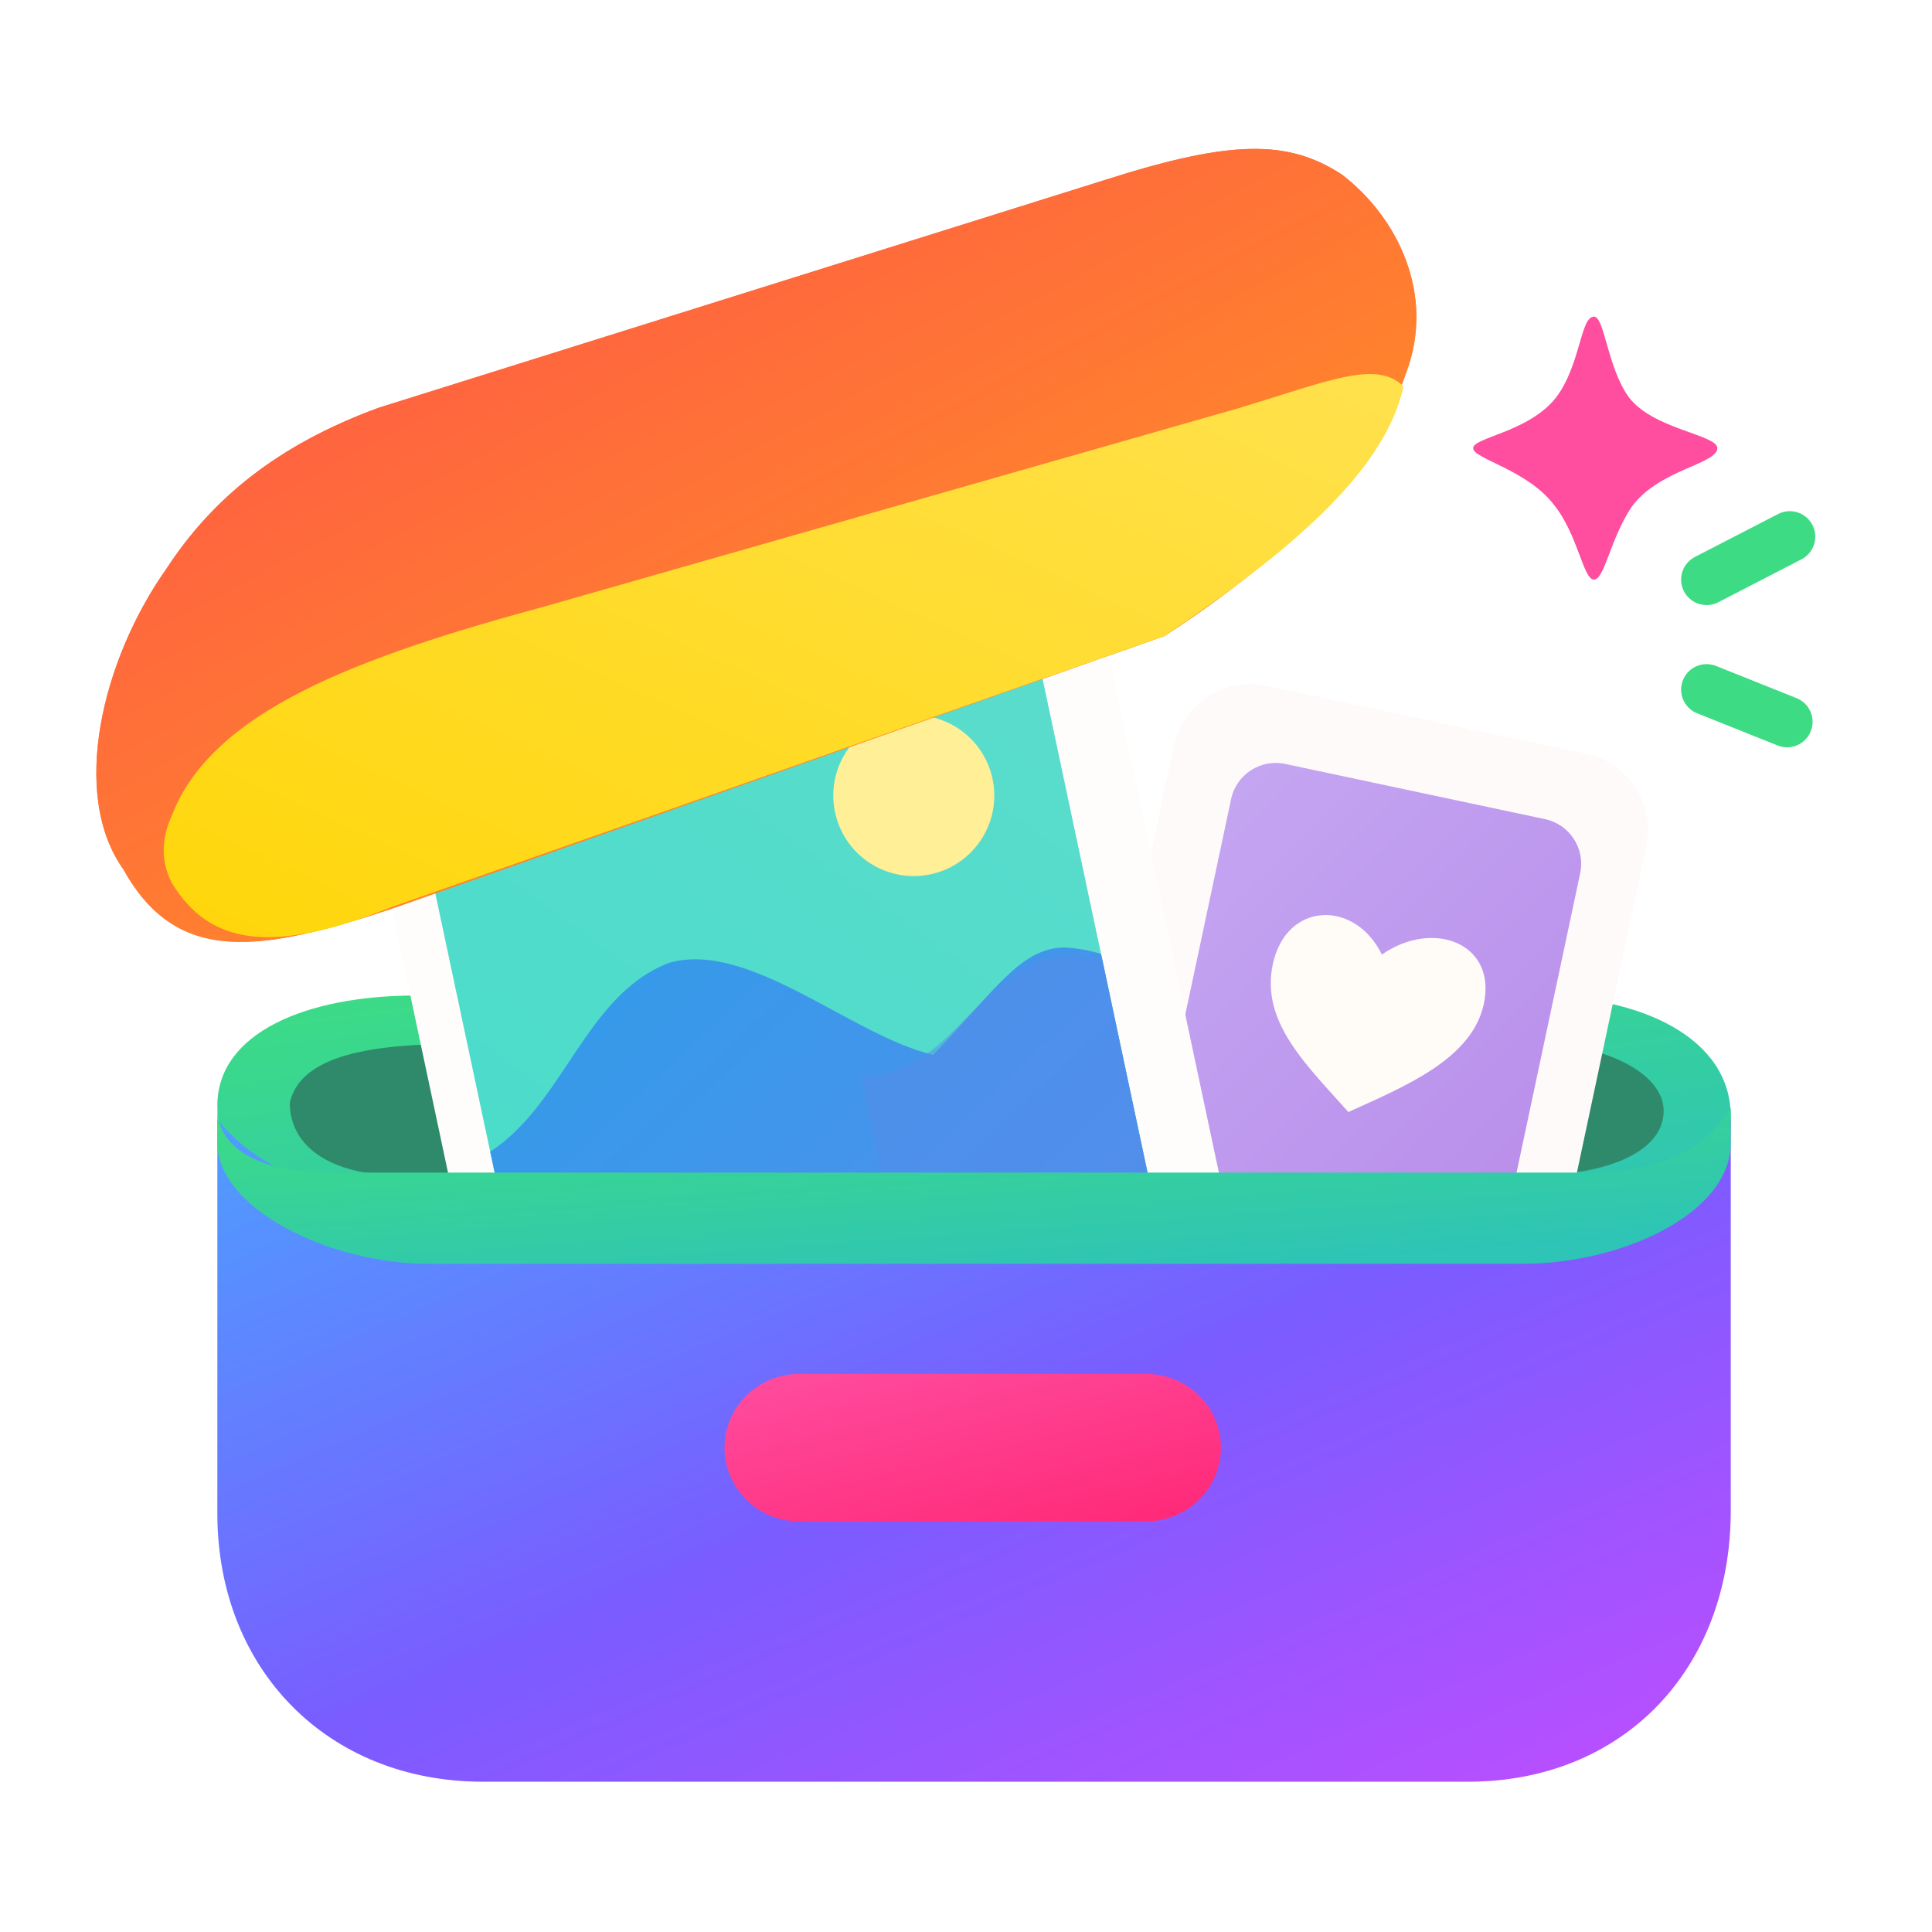
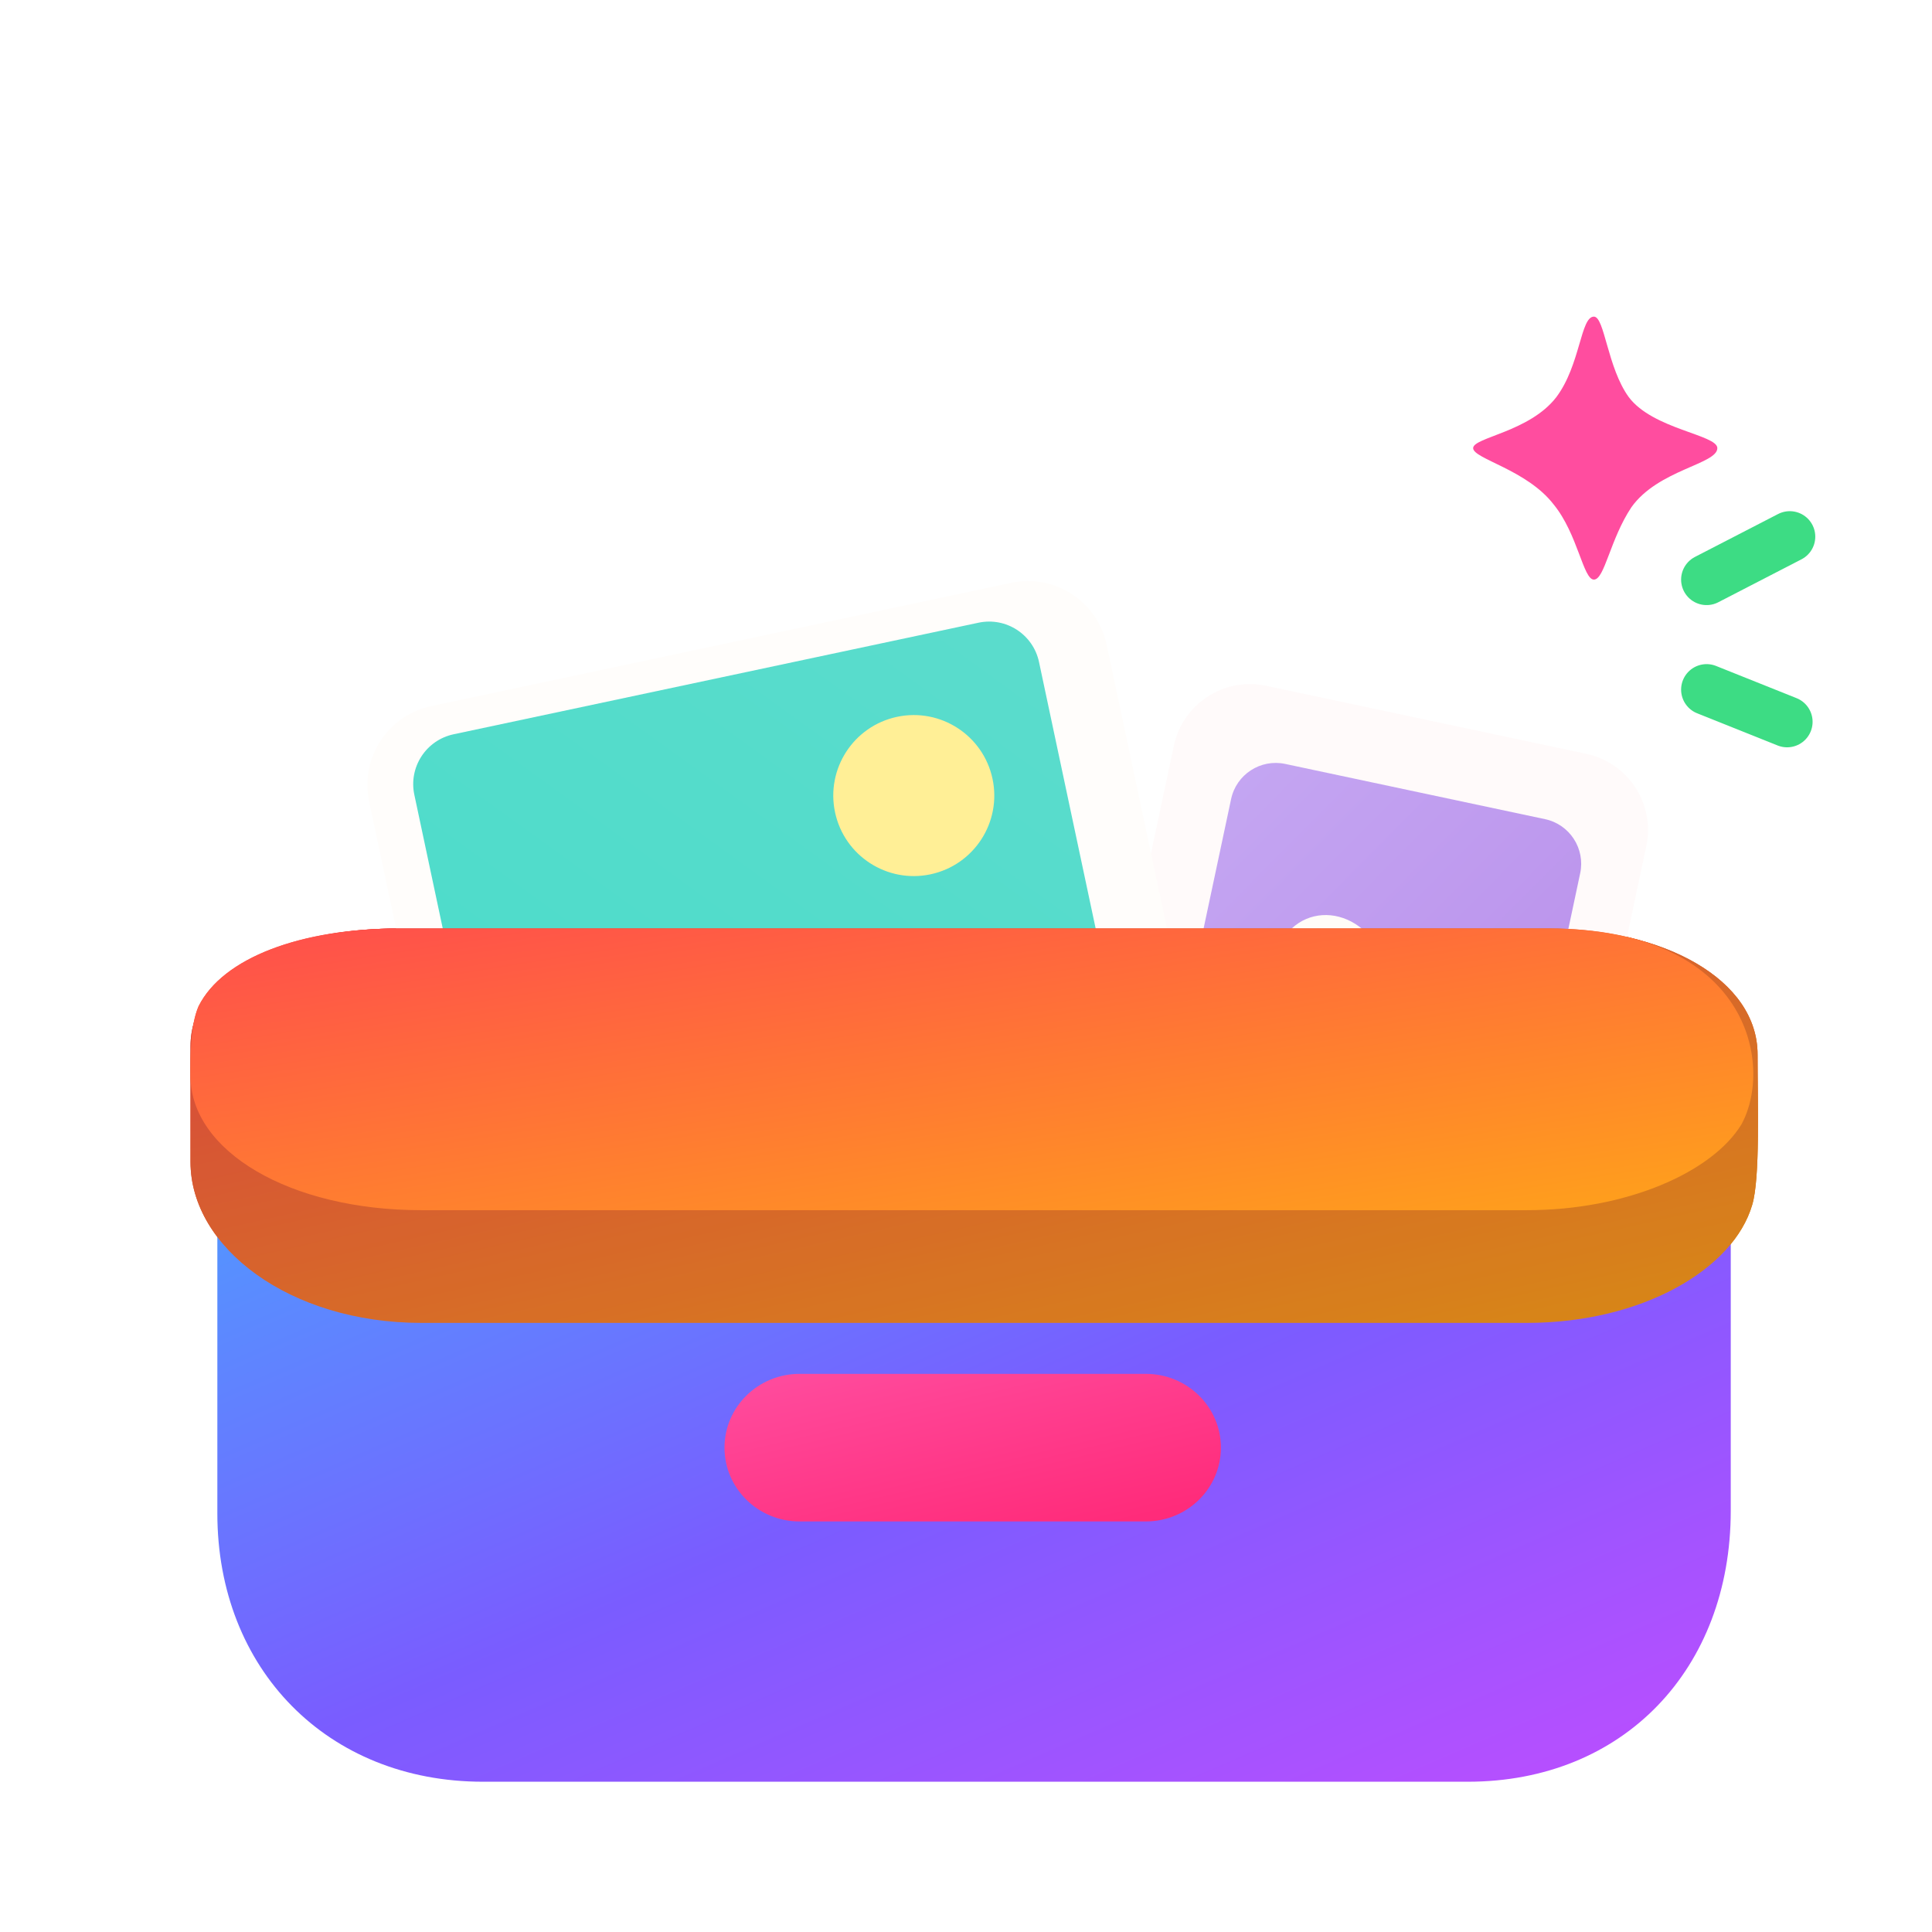
<svg xmlns="http://www.w3.org/2000/svg" viewBox="260 155 720 720" role="img" aria-label="Schuhkarton lädt">
  <defs>
    <linearGradient id="sk-lidTop" x1="0" y1="0" x2="0.9" y2="1">
      <stop stop-color="#ff4d4d" />
      <stop offset="1" stop-color="#ff9f1c" />
    </linearGradient>
    <linearGradient id="sk-lidInside" x1="0" y1="1" x2="1" y2="0">
      <stop stop-color="#ffd60a" />
      <stop offset="1" stop-color="#ffe14d" />
    </linearGradient>
    <linearGradient id="sk-rim" x1="0" y1="0" x2="0.7" y2="1">
      <stop stop-color="#3ddc84" />
      <stop offset="1" stop-color="#2ec4b6" />
    </linearGradient>
    <linearGradient id="sk-box" x1="0" y1="0" x2="1" y2="1">
      <stop stop-color="#4d9fff" />
      <stop offset="0.5" stop-color="#7a5cff" />
      <stop offset="1" stop-color="#c04dff" />
    </linearGradient>
    <linearGradient id="sk-slot" x1="0" y1="0" x2="0.8" y2="1">
      <stop stop-color="#ff4d9f" />
      <stop offset="1" stop-color="#ff2b7a" />
    </linearGradient>
    <linearGradient id="sk-sky" x1="0" y1="1" x2="1" y2="0">
      <stop stop-color="#48dcca" />
      <stop offset="1" stop-color="#5bdccc" />
    </linearGradient>
    <linearGradient id="sk-mountains" x1="0" y1="0" x2="1" y2="1">
      <stop stop-color="#329be8" />
      <stop offset="1" stop-color="#568eef" />
    </linearGradient>
    <linearGradient id="sk-heartBg" x1="0" y1="0" x2="1" y2="1">
      <stop stop-color="#c4a6f2" />
      <stop offset="1" stop-color="#b78ae9" />
    </linearGradient>
    <clipPath id="sk-scene">
      <rect x="429" y="405" width="238" height="260" rx="19" />
    </clipPath>
    <clipPath id="sk-inbox">
      <rect x="260" y="155" width="720" height="640" />
    </clipPath>
  </defs>
  <style>
-     .lid, .p1, .p2, .star, .rays { transform-box: fill-box; transform-origin: center; animation: 3.2s infinite both; }
-     .lid { animation-name: sk-lid; }
-     .lid-front { animation-name: sk-lid, sk-front; }
+     .p1, .p2, .star, .rays { transform-box: fill-box; transform-origin: center; animation: 3.2s infinite both; }
    .p1 { animation-name: sk-p1; }
    .p2 { animation-name: sk-p2; }
    .star { animation-name: sk-star; }
    .rays { animation-name: sk-rays; }
-     @keyframes sk-lid {
-       0%, 4% { transform: translate(82px, 172px) rotate(17.5deg) scale(1.13, 1); animation-timing-function: cubic-bezier(.2, .8, .3, 1.15); }
-       16%, 30% { transform: none; animation-timing-function: cubic-bezier(.5, 0, .4, 1); }
-       68%, 100% { transform: translate(82px, 172px) rotate(17.5deg) scale(1.13, 1); }
-     }
-     @keyframes sk-front { 0%, 6% { opacity: 1; } 7%, 62% { opacity: 0; } 63%, 100% { opacity: 1; } }
+     .lid-still { display: none; }
    @keyframes sk-p1 {
-       0%, 7% { transform: translateY(260px); animation-timing-function: cubic-bezier(.2, .8, .3, 1.2); }
-       20%, 36% { transform: none; animation-timing-function: ease-in; }
-       60%, 100% { transform: translateY(260px); }
+       0%, 9% { transform: translateY(260px); animation-timing-function: cubic-bezier(.2, .8, .3, 1.2); }
+       21%, 36% { transform: none; animation-timing-function: ease-in; }
+       56%, 100% { transform: translateY(260px); }
    }
    @keyframes sk-p2 {
-       0%, 10% { transform: translateY(240px); animation-timing-function: cubic-bezier(.2, .8, .3, 1.25); }
-       23%, 33% { transform: none; animation-timing-function: ease-in; }
-       57%, 100% { transform: translateY(240px); }
+       0%, 11% { transform: translateY(240px); animation-timing-function: cubic-bezier(.2, .8, .3, 1.25); }
+       24%, 33% { transform: none; animation-timing-function: ease-in; }
+       53%, 100% { transform: translateY(240px); }
    }
    @keyframes sk-star {
      0%, 17% { transform: scale(0) rotate(-90deg); opacity: 0; animation-timing-function: cubic-bezier(.2, .8, .3, 1.4); }
      26%, 34% { transform: none; opacity: 1; }
      44%, 100% { transform: scale(0) rotate(45deg); opacity: 0; }
    }
    @keyframes sk-rays {
      0%, 22% { transform: scale(.2); opacity: 0; animation-timing-function: ease-out; }
      29%, 34% { transform: none; opacity: 1; }
      42%, 100% { transform: scale(.2); opacity: 0; }
    }
-     @media (prefers-reduced-motion: reduce) { .lid, .p1, .p2, .star, .rays { animation: none; } .lid-front { display: none; } }
+     @media (prefers-reduced-motion: reduce) {
+       .p1, .p2, .star, .rays { animation: none; }
+       .lid-move { display: none; }
+       .lid-still { display: inline; }
+     }
  </style>
-   <g class="lid">
+   <g class="lid-still">
    <path fill="url(#sk-lidTop)" d="M306 479C286 451 298 401 322 367C339 341 363 321 401 307L672 222C719 207 740 207 760 220C781 236 795 265 784 294C773 326 745 359 694 392L408 493C357 510 326 515 306 479Z" />
    <path fill="url(#sk-lidInside)" d="M324 459C339 420 393 400 463 381L722 307C755 297 773 289 783 299C776 331 740 361 694 392L406 493C361 511 338 507 324 484C320 476 320 468 324 459Z" />
+   </g>
+   <g class="lid-move">
+     <g>
+       <animate attributeName="display" dur="3.2s" repeatCount="indefinite" calcMode="discrete" keyTimes="0;0.1;0.52" values="none;inline;none" />
+       <g id="sk-lidMove">
+         <path fill="url(#sk-lidTop)" d="M331 545C331 560 331 574 331 588C331 620 368 648 417 648C554.3 648 691.7 648 829 648C872 648 906 628 913 604C916 594 915 566 915 548C915 520 880 501 837 501C694.3 501 551.7 501 409 501C366 501 331 517 331 545Z">
+           <animate attributeName="d" dur="3.2s" repeatCount="indefinite" calcMode="spline" keyTimes="0;0.04;0.1;0.19;0.31;0.52;0.66;1" keySplines="0 0 1 1;.4 0 1 .8;0 .3 .3 1;0 0 1 1;.45 0 .8 .55;.2 .45 .4 1;0 0 1 1" values="M331 545C331 560 331 574 331 588C331 620 368 648 417 648C554.3 648 691.7 648 829 648C872 648 906 628 913 604C916 594 915 566 915 548C915 520 880 501 837 501C694.3 501 551.7 501 409 501C366 501 331 517 331 545Z;M331 545C331 560 331 574 331 588C331 620 368 648 417 648C554.3 648 691.7 648 829 648C872 648 906 628 913 604C916 594 915 566 915 548C915 520 880 501 837 501C694.3 501 551.7 501 409 501C366 501 331 517 331 545Z;M331 503.6C331 505.4 331 507.1 331 508.8C331 512.6 368 516 417 516C554.3 516 691.7 516 829 516C872 516 906 513.6 913 510.7C916 509.5 915 506.2 915 504C915 500.6 880 498.4 837 498.4C694.3 498.4 551.7 498.4 409 498.4C366 498.4 331 500.3 331 503.6Z;M306 479C286 451 298 401 322 367C339 341 363 321 401 307C491.3 278.7 581.7 250.3 672 222C719 207 740 207 760 220C781 236 795 265 784 294C773 326 745 359 694 392C598.7 425.7 503.3 459.3 408 493C357 510 326 515 306 479Z;M306 479C286 451 298 401 322 367C339 341 363 321 401 307C491.3 278.7 581.7 250.3 672 222C719 207 740 207 760 220C781 236 795 265 784 294C773 326 745 359 694 392C598.7 425.7 503.3 459.3 408 493C357 510 326 515 306 479Z;M331 503.6C331 505.4 331 507.1 331 508.8C331 512.6 368 516 417 516C554.3 516 691.7 516 829 516C872 516 906 513.6 913 510.7C916 509.5 915 506.2 915 504C915 500.6 880 498.4 837 498.4C694.3 498.4 551.7 498.4 409 498.4C366 498.4 331 500.3 331 503.6Z;M331 545C331 560 331 574 331 588C331 620 368 648 417 648C554.3 648 691.7 648 829 648C872 648 906 628 913 604C916 594 915 566 915 548C915 520 880 501 837 501C694.3 501 551.7 501 409 501C366 501 331 517 331 545Z;M331 545C331 560 331 574 331 588C331 620 368 648 417 648C554.3 648 691.7 648 829 648C872 648 906 628 913 604C916 594 915 566 915 548C915 520 880 501 837 501C694.3 501 551.7 501 409 501C366 501 331 517 331 545Z" />
+         </path>
+         <path fill="#000" opacity=".16" d="M331 545C331 560 331 574 331 588C331 620 368 648 417 648C554.3 648 691.7 648 829 648C872 648 906 628 913 604C916 594 915 566 915 548C915 520 880 501 837 501C694.3 501 551.7 501 409 501C366 501 331 517 331 545Z">
+           <animate attributeName="d" dur="3.2s" repeatCount="indefinite" calcMode="spline" keyTimes="0;0.04;0.1;0.19;0.31;0.52;0.66;1" keySplines="0 0 1 1;.4 0 1 .8;0 .3 .3 1;0 0 1 1;.45 0 .8 .55;.2 .45 .4 1;0 0 1 1" values="M331 545C331 560 331 574 331 588C331 620 368 648 417 648C554.3 648 691.7 648 829 648C872 648 906 628 913 604C916 594 915 566 915 548C915 520 880 501 837 501C694.3 501 551.7 501 409 501C366 501 331 517 331 545Z;M331 545C331 560 331 574 331 588C331 620 368 648 417 648C554.3 648 691.7 648 829 648C872 648 906 628 913 604C916 594 915 566 915 548C915 520 880 501 837 501C694.3 501 551.7 501 409 501C366 501 331 517 331 545Z;M331 503.6C331 505.4 331 507.1 331 508.8C331 512.6 368 516 417 516C554.3 516 691.7 516 829 516C872 516 906 513.6 913 510.7C916 509.5 915 506.2 915 504C915 500.6 880 498.4 837 498.4C694.3 498.4 551.7 498.4 409 498.4C366 498.4 331 500.3 331 503.6Z;M306 479C286 451 298 401 322 367C339 341 363 321 401 307C491.3 278.7 581.7 250.3 672 222C719 207 740 207 760 220C781 236 795 265 784 294C773 326 745 359 694 392C598.7 425.7 503.3 459.3 408 493C357 510 326 515 306 479Z;M306 479C286 451 298 401 322 367C339 341 363 321 401 307C491.3 278.7 581.7 250.3 672 222C719 207 740 207 760 220C781 236 795 265 784 294C773 326 745 359 694 392C598.7 425.7 503.3 459.3 408 493C357 510 326 515 306 479Z;M331 503.6C331 505.4 331 507.1 331 508.8C331 512.6 368 516 417 516C554.3 516 691.7 516 829 516C872 516 906 513.6 913 510.7C916 509.5 915 506.2 915 504C915 500.6 880 498.4 837 498.4C694.3 498.4 551.7 498.4 409 498.4C366 498.4 331 500.3 331 503.6Z;M331 545C331 560 331 574 331 588C331 620 368 648 417 648C554.3 648 691.7 648 829 648C872 648 906 628 913 604C916 594 915 566 915 548C915 520 880 501 837 501C694.3 501 551.7 501 409 501C366 501 331 517 331 545Z;M331 545C331 560 331 574 331 588C331 620 368 648 417 648C554.3 648 691.7 648 829 648C872 648 906 628 913 604C916 594 915 566 915 548C915 520 880 501 837 501C694.3 501 551.7 501 409 501C366 501 331 517 331 545Z" />
+           <animate attributeName="opacity" dur="3.2s" repeatCount="indefinite" keyTimes="0;0.1;0.19;0.31;0.52;1" values=".16;.16;0;0;.16;.16" />
+         </path>
+         <path fill="url(#sk-lidTop)" d="M331 556C331 584 368 606 417 606C554.3 606 691.7 606 829 606C866 606 898 592 909 574C921 552 912 501 837 501C694.3 501 551.7 501 409 501C372 501 343 512 334 530C331 537 331 547 331 556Z">
+           <animate attributeName="d" dur="3.2s" repeatCount="indefinite" calcMode="spline" keyTimes="0;0.04;0.1;0.19;0.31;0.52;0.66;1" keySplines="0 0 1 1;.4 0 1 .8;0 .3 .3 1;0 0 1 1;.45 0 .8 .55;.2 .45 .4 1;0 0 1 1" values="M331 556C331 584 368 606 417 606C554.3 606 691.7 606 829 606C866 606 898 592 909 574C921 552 912 501 837 501C694.3 501 551.7 501 409 501C372 501 343 512 334 530C331 537 331 547 331 556Z;M331 556C331 584 368 606 417 606C554.3 606 691.7 606 829 606C866 606 898 592 909 574C921 552 912 501 837 501C694.3 501 551.7 501 409 501C372 501 343 512 334 530C331 537 331 547 331 556Z;M331 499.7C331 500.6 368 501.2 417 501.2C554.3 501.2 691.7 501.2 829 501.2C866 501.2 898 500.8 909 500.3C921 499.6 912 498.1 837 498.1C694.3 498.1 551.7 498.1 409 498.1C372 498.1 343 498.4 334 499C331 499.2 331 499.5 331 499.7Z;M324 459C339 420 393 400 463 381C549.3 356.3 635.7 331.7 722 307C755 297 773 289 783 299C776 331 740 361 694 392C598 425.7 502 459.3 406 493C361 511 338 507 324 484C320 476 320 468 324 459Z;M324 459C339 420 393 400 463 381C549.3 356.3 635.7 331.7 722 307C755 297 773 289 783 299C776 331 740 361 694 392C598 425.7 502 459.3 406 493C361 511 338 507 324 484C320 476 320 468 324 459Z;M331 499.7C331 500.6 368 501.2 417 501.2C554.3 501.2 691.7 501.2 829 501.2C866 501.2 898 500.8 909 500.3C921 499.6 912 498.1 837 498.1C694.3 498.1 551.7 498.1 409 498.1C372 498.1 343 498.4 334 499C331 499.2 331 499.5 331 499.7Z;M331 556C331 584 368 606 417 606C554.3 606 691.7 606 829 606C866 606 898 592 909 574C921 552 912 501 837 501C694.3 501 551.7 501 409 501C372 501 343 512 334 530C331 537 331 547 331 556Z;M331 556C331 584 368 606 417 606C554.3 606 691.7 606 829 606C866 606 898 592 909 574C921 552 912 501 837 501C694.3 501 551.7 501 409 501C372 501 343 512 334 530C331 537 331 547 331 556Z" />
+           <animate attributeName="visibility" dur="3.2s" repeatCount="indefinite" calcMode="discrete" keyTimes="0;0.1;0.52" values="visible;hidden;visible" />
+         </path>
+         <path fill="url(#sk-lidInside)" d="M331 556C331 584 368 606 417 606C554.3 606 691.7 606 829 606C866 606 898 592 909 574C921 552 912 501 837 501C694.3 501 551.7 501 409 501C372 501 343 512 334 530C331 537 331 547 331 556Z" visibility="hidden">
+           <animate attributeName="d" dur="3.2s" repeatCount="indefinite" calcMode="spline" keyTimes="0;0.04;0.1;0.19;0.31;0.52;0.66;1" keySplines="0 0 1 1;.4 0 1 .8;0 .3 .3 1;0 0 1 1;.45 0 .8 .55;.2 .45 .4 1;0 0 1 1" values="M331 556C331 584 368 606 417 606C554.3 606 691.7 606 829 606C866 606 898 592 909 574C921 552 912 501 837 501C694.3 501 551.7 501 409 501C372 501 343 512 334 530C331 537 331 547 331 556Z;M331 556C331 584 368 606 417 606C554.3 606 691.7 606 829 606C866 606 898 592 909 574C921 552 912 501 837 501C694.3 501 551.7 501 409 501C372 501 343 512 334 530C331 537 331 547 331 556Z;M331 499.7C331 500.6 368 501.2 417 501.2C554.3 501.2 691.7 501.2 829 501.2C866 501.2 898 500.8 909 500.3C921 499.6 912 498.1 837 498.1C694.3 498.1 551.7 498.1 409 498.1C372 498.1 343 498.4 334 499C331 499.2 331 499.5 331 499.7Z;M324 459C339 420 393 400 463 381C549.3 356.3 635.7 331.7 722 307C755 297 773 289 783 299C776 331 740 361 694 392C598 425.7 502 459.3 406 493C361 511 338 507 324 484C320 476 320 468 324 459Z;M324 459C339 420 393 400 463 381C549.3 356.3 635.7 331.7 722 307C755 297 773 289 783 299C776 331 740 361 694 392C598 425.7 502 459.3 406 493C361 511 338 507 324 484C320 476 320 468 324 459Z;M331 499.7C331 500.6 368 501.2 417 501.2C554.3 501.2 691.7 501.2 829 501.2C866 501.2 898 500.8 909 500.3C921 499.6 912 498.1 837 498.1C694.3 498.1 551.7 498.1 409 498.1C372 498.1 343 498.4 334 499C331 499.2 331 499.5 331 499.7Z;M331 556C331 584 368 606 417 606C554.3 606 691.7 606 829 606C866 606 898 592 909 574C921 552 912 501 837 501C694.3 501 551.7 501 409 501C372 501 343 512 334 530C331 537 331 547 331 556Z;M331 556C331 584 368 606 417 606C554.3 606 691.7 606 829 606C866 606 898 592 909 574C921 552 912 501 837 501C694.3 501 551.7 501 409 501C372 501 343 512 334 530C331 537 331 547 331 556Z" />
+           <animate attributeName="visibility" dur="3.2s" repeatCount="indefinite" calcMode="discrete" keyTimes="0;0.1;0.52" values="hidden;visible;hidden" />
+         </path>
+       </g>
+     </g>
  </g>
  <path fill="url(#sk-rim)" d="M341 567C341 540 374 526 415 526H831C872 526 905 542 905 571C905 598 870 626 823 626H423C376 626 341 599 341 567Z" />
  <path fill="#2e8a6a" d="M368 566C372 548 399 544 432 544H833C858 544 880 555 880 569C880 583 862 592 835 593H406C381 592 368 581 368 566Z" />
  <g clip-path="url(#sk-inbox)">
    <g class="p2">
      <g transform="rotate(12 771 515)">
        <rect x="682" y="421" width="180" height="255" rx="29" fill="#fffafa" />
        <rect x="707" y="448" width="133" height="208" rx="17" fill="url(#sk-heartBg)" />
        <path fill="#fffcf8" d="M774 510C760 492 735 498 735 522C735 544 755 556 774 570C793 556 815 541 815 520C815 497 790 493 774 510Z" />
      </g>
    </g>
    <g class="p1">
      <g transform="rotate(-12 551 507)">
        <rect x="412" y="393" width="281" height="307" rx="30" fill="#fffdfb" />
        <g clip-path="url(#sk-scene)">
          <rect x="429" y="405" width="238" height="260" rx="19" fill="url(#sk-sky)" />
          <circle cx="611" cy="463" r="30" fill="#ffef96" />
          <path fill="url(#sk-mountains)" d="M429 560C460 548 476 510 509 505C540 503 570 546 598 559C626 540 638 527 654 530C681 537 696 564 712 572L712 678H429Z" />
          <path fill="#558cea" opacity="0.5" d="M570 561C604 568 619 532 651 533C678 535 699 564 712 576V678H570Z" />
        </g>
      </g>
    </g>
  </g>
  <path fill="url(#sk-box)" d="M341 572C356 592 388 603 419 603H827C862 603 891 589 905 572V718C905 777 865 819 807 819H440C382 819 341 777 341 719Z" />
  <path fill="url(#sk-rim)" d="M341 568C341 583 357 592 383 592H855C881 591 896 582 905 568V581C905 607 865 626 827 626H420C382 626 341 605 341 581Z" />
  <rect x="530" y="667" width="185" height="55" rx="28" fill="url(#sk-slot)" />
  <path class="star" fill="#ff4d9f" d="M854 273C858 273 859 292 867 303C876 315 900 317 900 322C900 328 878 330 868 344C860 356 858 371 854 371C850 371 848 354 839 343C829 330 809 326 809 322C809 318 830 316 840 303C849 291 849 273 854 273Z" />
  <path class="rays" d="M896 371L927 355M896 412L926 424" fill="none" stroke="#3ddc84" stroke-width="19" stroke-linecap="round" />
-   <g class="lid lid-front">
-     <path fill="url(#sk-lidTop)" d="M306 479C286 451 298 401 322 367C339 341 363 321 401 307L672 222C719 207 740 207 760 220C781 236 795 265 784 294C773 326 745 359 694 392L408 493C357 510 326 515 306 479Z" />
-     <path fill="url(#sk-lidInside)" d="M324 459C339 420 393 400 463 381L722 307C755 297 773 289 783 299C776 331 740 361 694 392L406 493C361 511 338 507 324 484C320 476 320 468 324 459Z" />
+   <g class="lid-move">
+     <g>
+       <animate attributeName="display" dur="3.2s" repeatCount="indefinite" calcMode="discrete" keyTimes="0;0.1;0.52" values="inline;none;inline" />
+       <use href="#sk-lidMove" />
+     </g>
  </g>
</svg>
